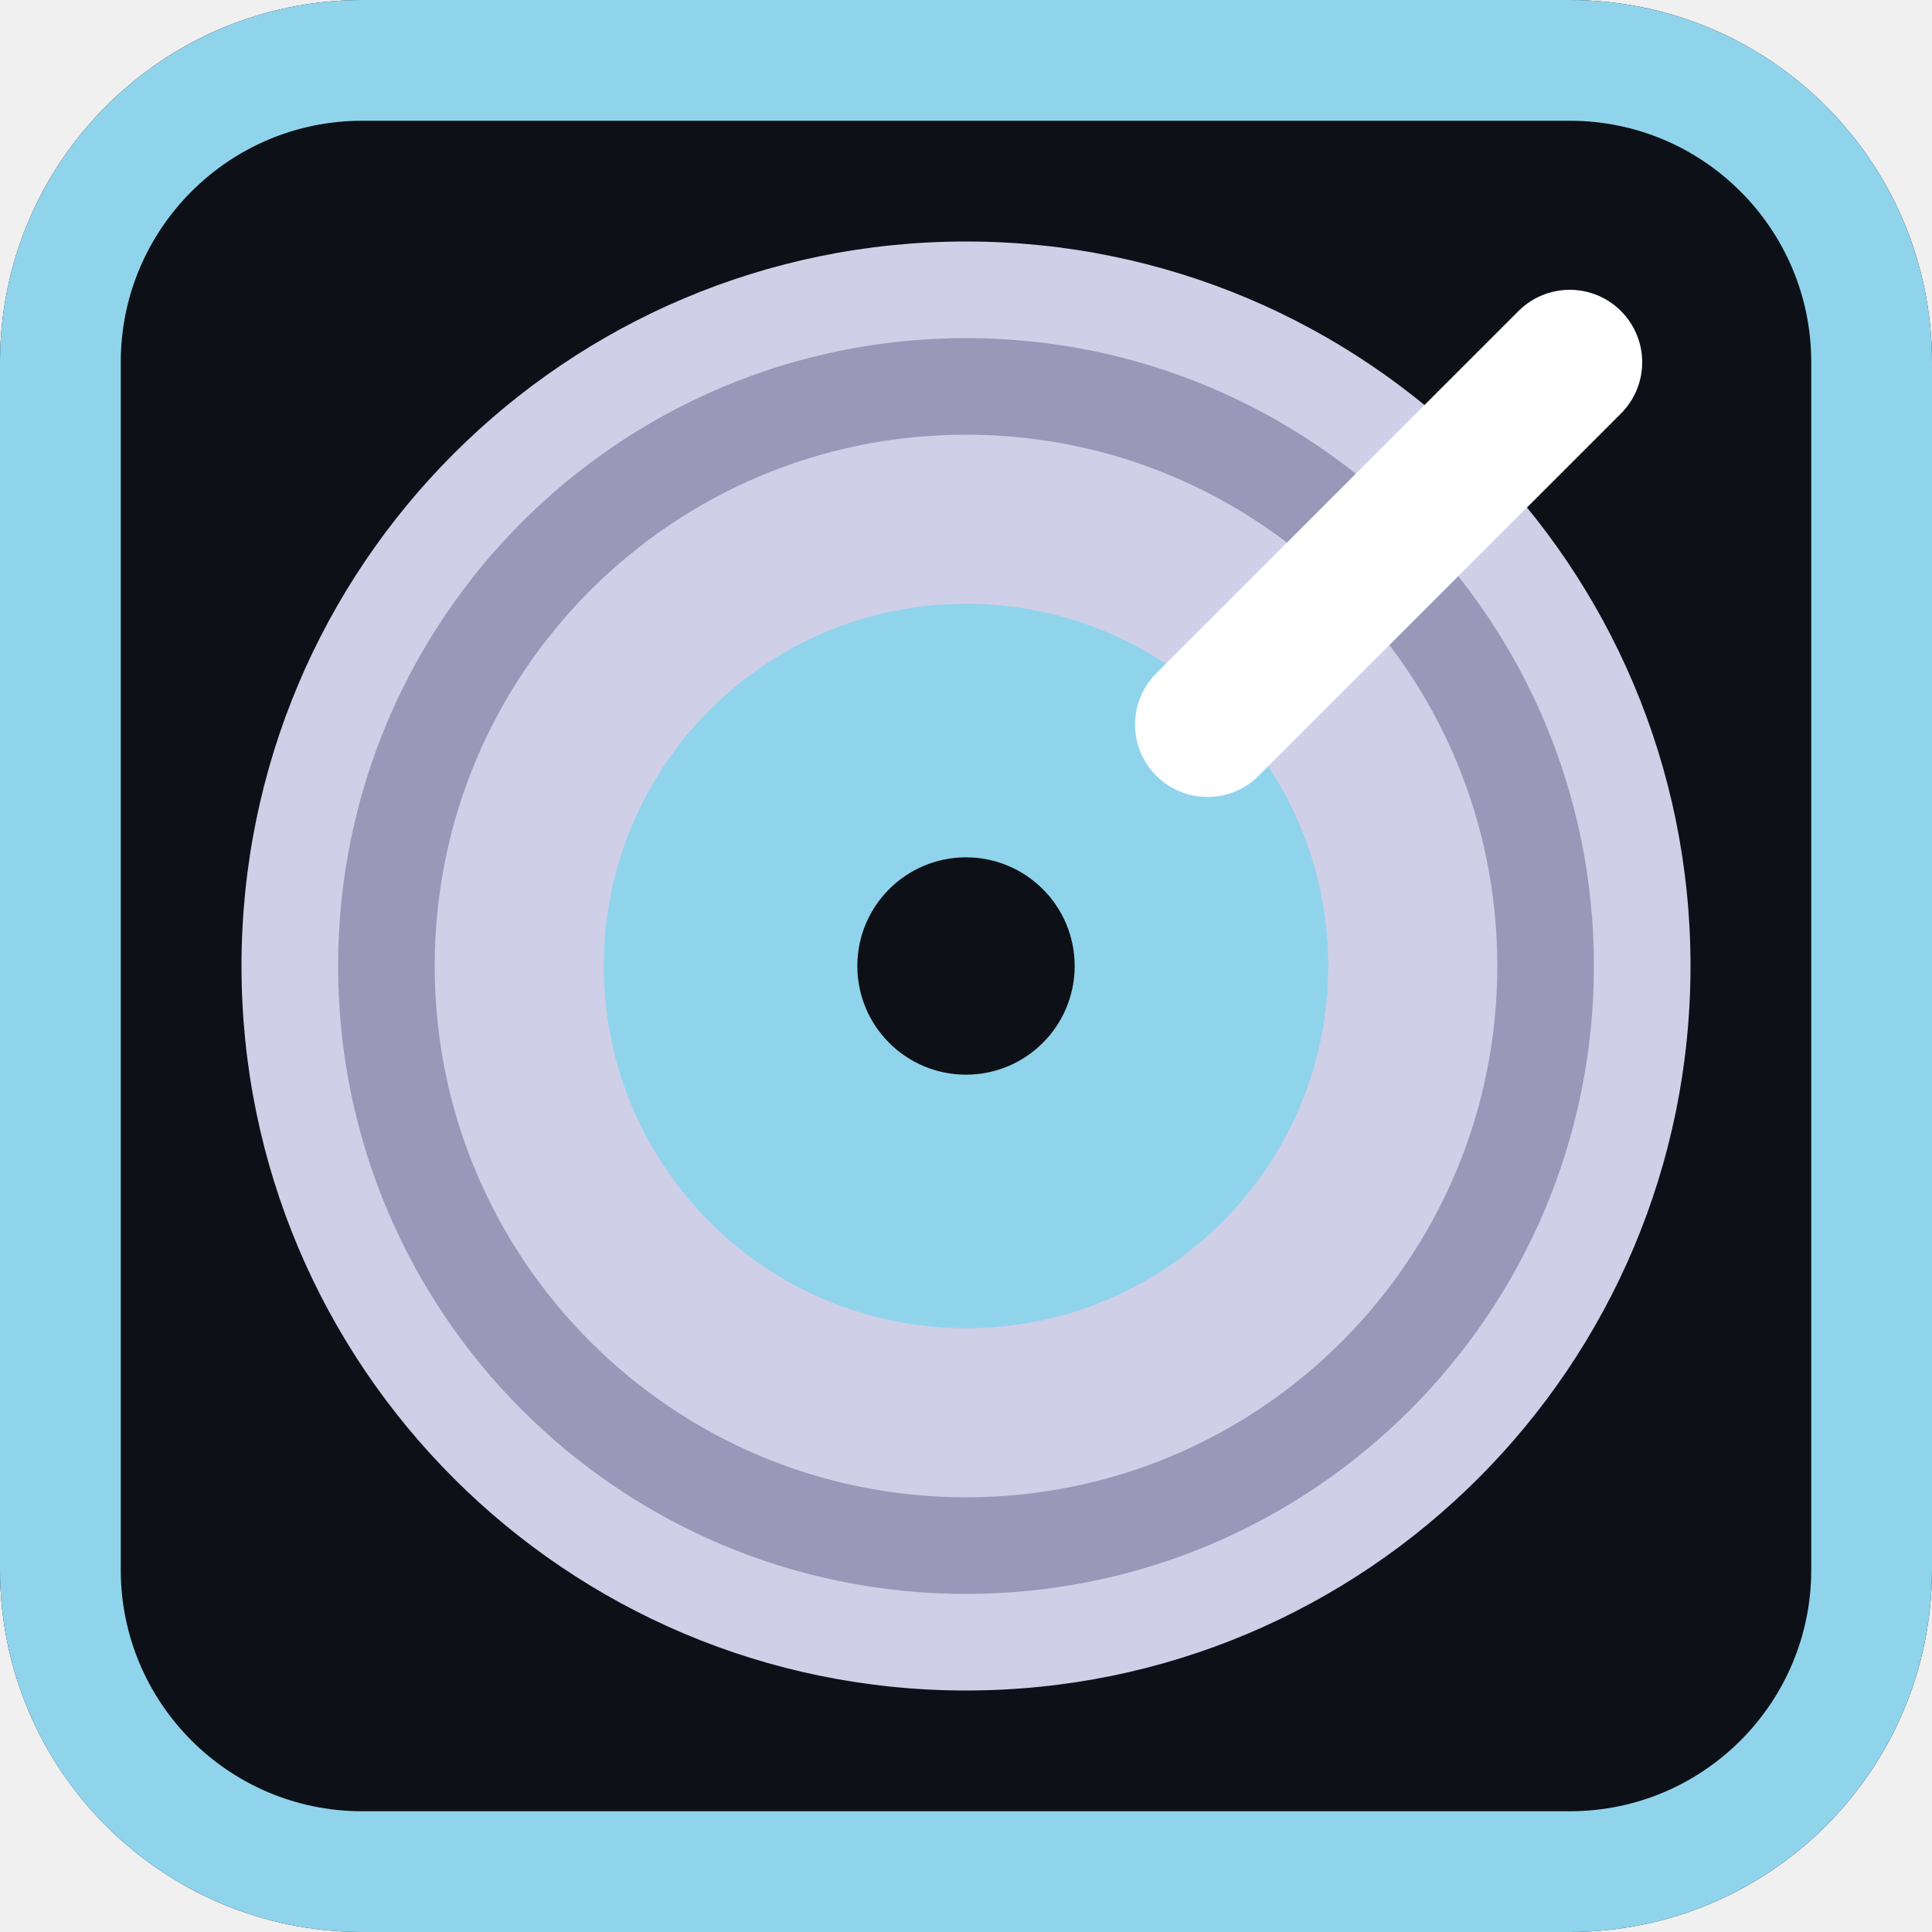
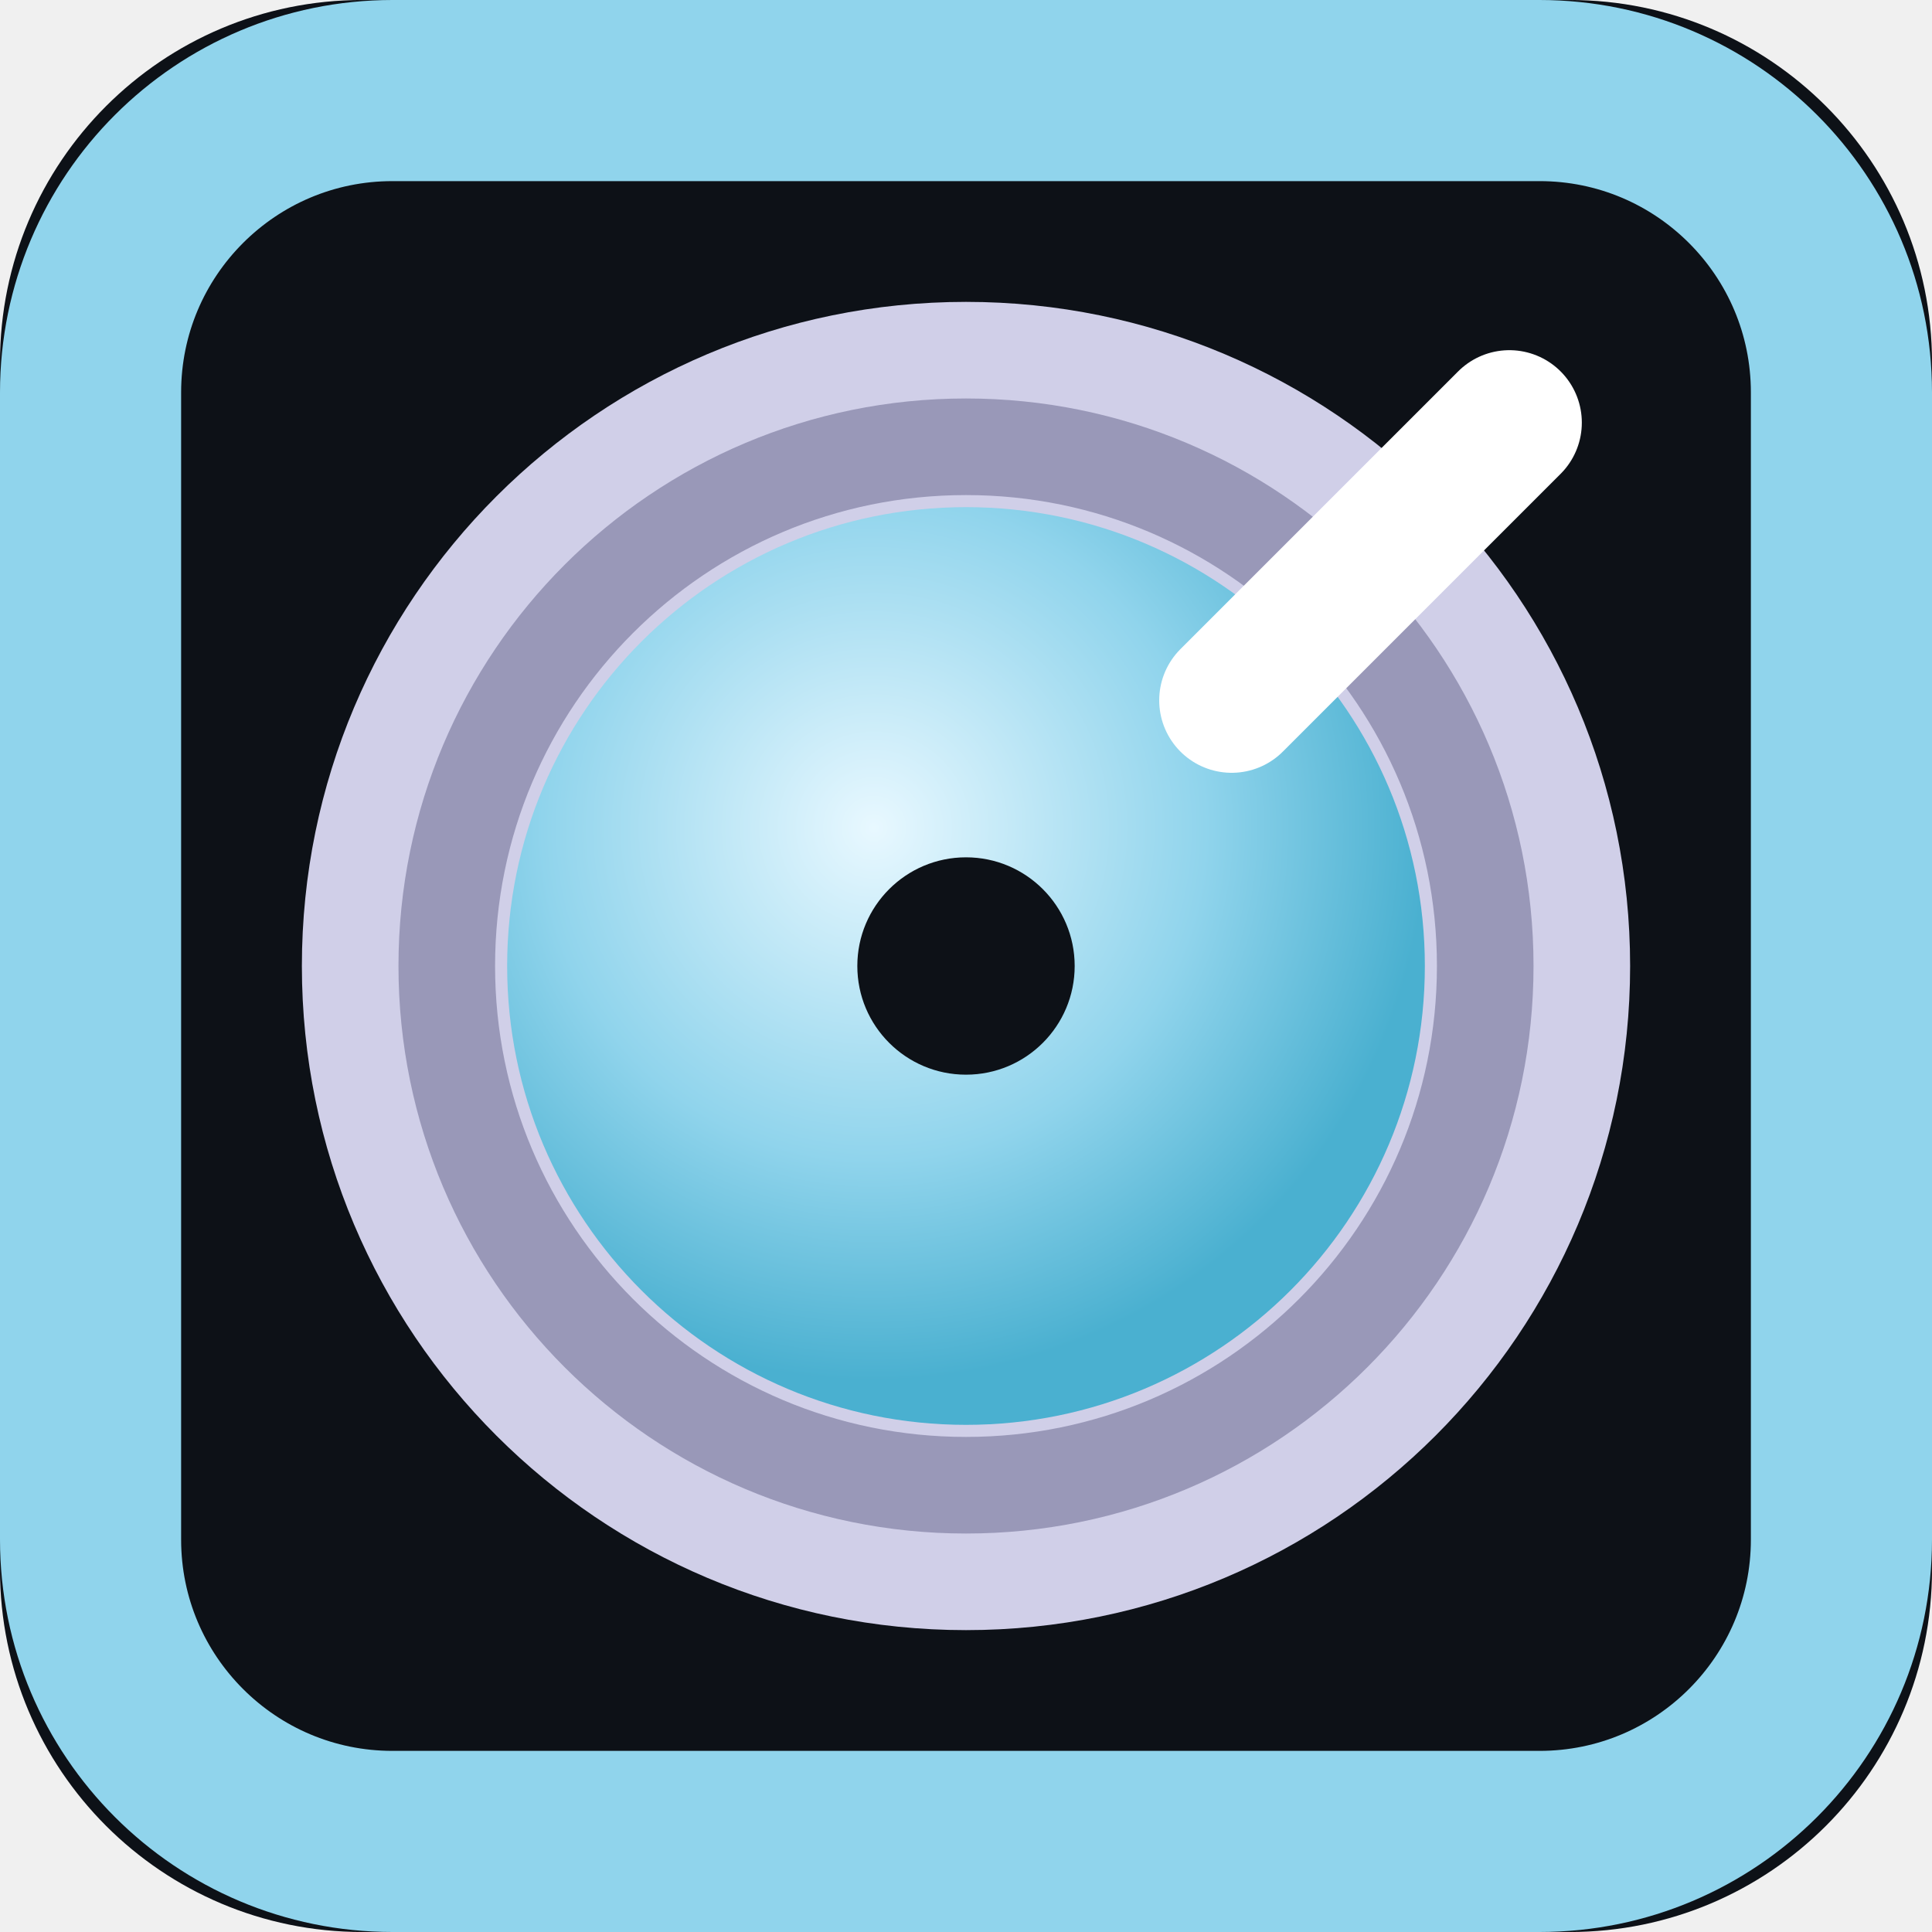
<svg xmlns="http://www.w3.org/2000/svg" viewBox="0 0 16 16" width="16" height="16">
+   <defs>
+     <radialGradient id="lg" cx="40%" cy="35%" r="60%">
+       <stop offset="0%" stop-color="#e8f8ff" />
+       <stop offset="60%" stop-color="#90d4ec" />
+       <stop offset="100%" stop-color="#4ab0d0" />
+     </radialGradient>
+   </defs>
  <rect x="0" y="0" width="16" height="16" fill="#0d1117" rx="3" />
-   <rect x="0.5" y="0.5" width="15" height="15" fill="none" stroke="#90d4ec" stroke-width="1" rx="2.5" />
-   <circle cx="8" cy="8" r="6" fill="#d0cfe8" />
-   <circle cx="8" cy="8" r="4.8" fill="none" stroke="#9998b8" stroke-width="0.8" />
-   <circle cx="8" cy="8" r="3" fill="#90d4ec" />
+   <rect x="0.75" y="0.75" width="14.5" height="14.5" fill="none" stroke="#90d4ec" stroke-width="1.5" rx="2.5" />
+   <circle cx="8" cy="8" r="5.5" fill="#d0cfe8" />
+   <circle cx="8" cy="8" r="4.3" fill="none" stroke="#9998b8" stroke-width="0.8" />
+   <circle cx="8" cy="8" r="3.8" fill="url(#lg)" />
  <circle cx="8" cy="8" r="0.9" fill="#0d1117" />
-   <line x1="13" y1="3" x2="10" y2="6" stroke="#ffffff" stroke-width="1.2" stroke-linecap="round" />
+   <line x1="12.5" y1="3.5" x2="10.2" y2="5.8" stroke="#ffffff" stroke-width="1.2" stroke-linecap="round" />
</svg>
